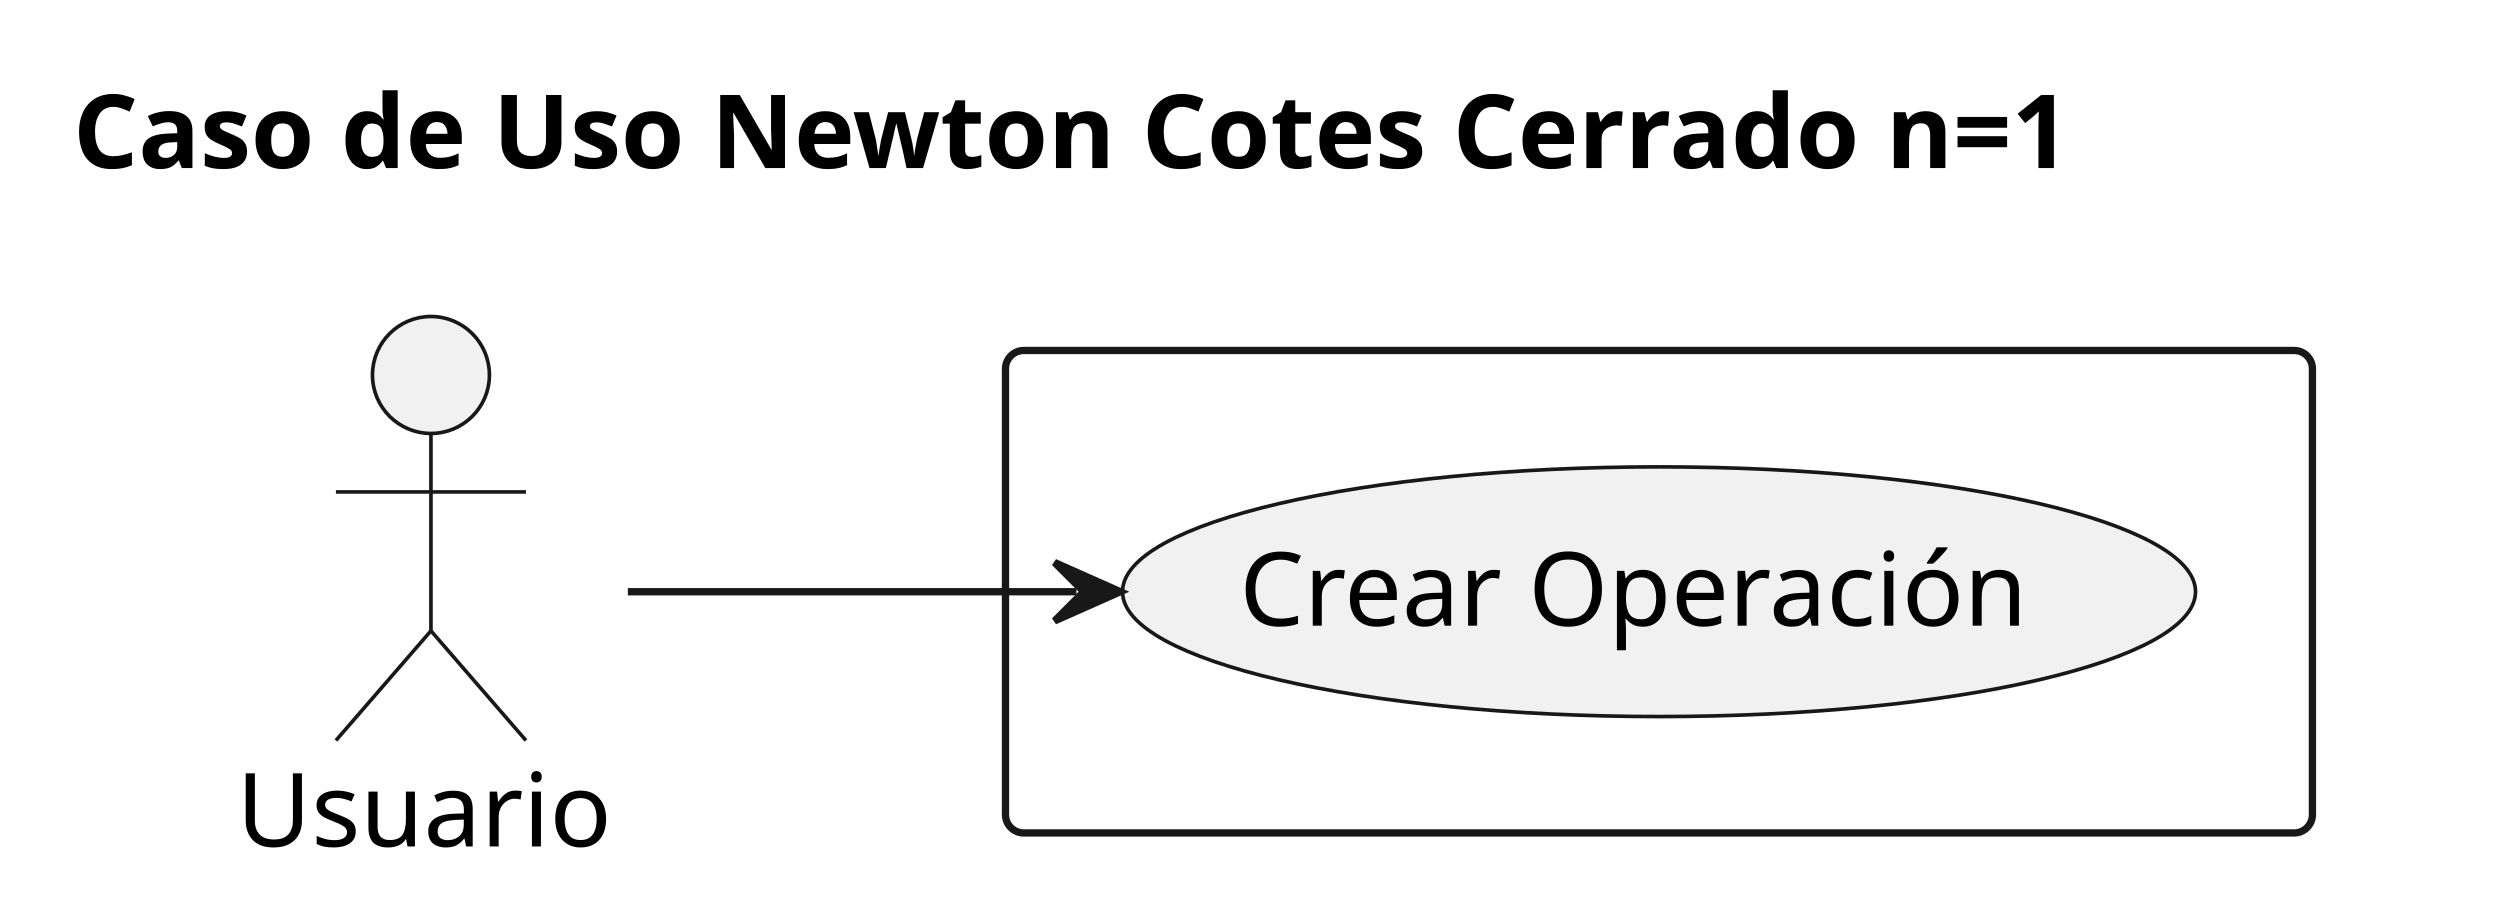
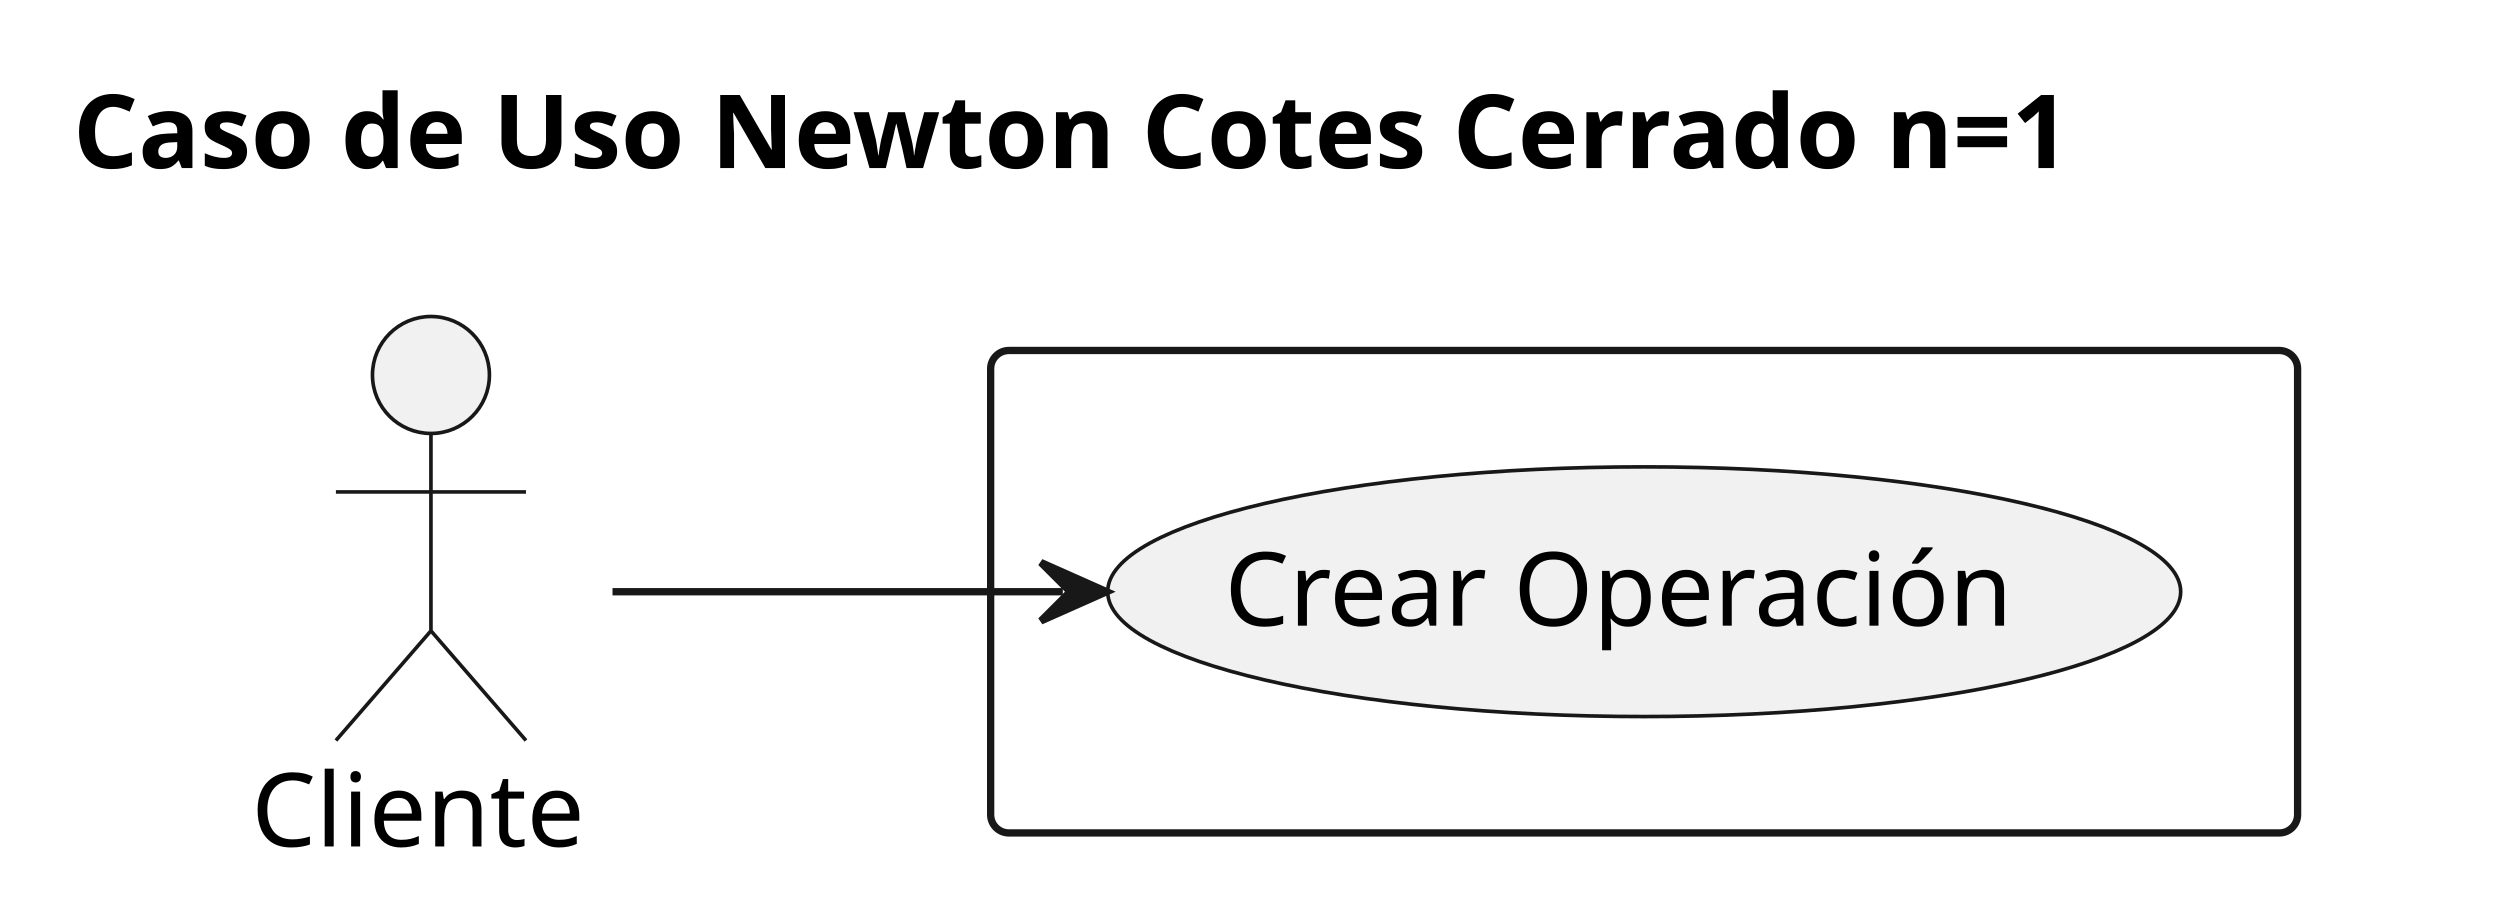
<svg xmlns="http://www.w3.org/2000/svg" contentStyleType="text/css" data-diagram-type="DESCRIPTION" height="124px" preserveAspectRatio="none" style="width:342px;height:124px;background:#FFFFFF;" version="1.1" viewBox="0 0 342 124" width="342px" zoomAndPan="magnify">
  <defs />
  <g>
    <g class="title" data-source-line="1">
      <text fill="#000000" font-family="sans-serif" font-size="14" font-weight="bold" lengthAdjust="spacing" textLength="314.692" x="10" y="22.995">Caso de Uso Newton Cotes Cerrado n=1</text>
    </g>
-     <g class="cluster" data-entity="##3" data-source-line="7" data-uid="ent0004" id="cluster_##3">
-       <rect fill="none" height="66" rx="2.5" ry="2.5" style="stroke:#181818;stroke-width:1;" width="178.79" x="137.551" y="47.947" />
+     <g class="cluster" data-entity="..3" data-source-line="7" data-uid="ent0004" id="cluster_..3">
+       <rect fill="none" height="66" rx="2.5" ry="2.5" style="stroke:#181818;stroke-width:1;" width="178.79" x="135.521" y="47.947" />
    </g>
    <g class="entity" data-entity="crear" data-source-line="8" data-uid="ent0005" id="entity_crear">
-       <ellipse cx="226.955" cy="80.946" fill="#F1F1F1" rx="73.393" ry="17.079" style="stroke:#181818;stroke-width:0.5;" />
-       <text fill="#000000" font-family="sans-serif" font-size="14" lengthAdjust="spacing" textLength="114.81" x="169.55" y="85.594">Crear Operación</text>
+       <ellipse cx="224.925" cy="80.946" fill="#F1F1F1" rx="73.393" ry="17.079" style="stroke:#181818;stroke-width:0.5;" />
+       <text fill="#000000" font-family="sans-serif" font-size="14" lengthAdjust="spacing" textLength="114.81" x="167.52" y="85.594">Crear Operación</text>
    </g>
    <g class="entity" data-entity="user" data-source-line="5" data-uid="ent0002" id="entity_user">
      <ellipse cx="58.953" cy="51.297" fill="#F1F1F1" rx="8" ry="8" style="stroke:#181818;stroke-width:0.5;" />
      <path d="M58.953,59.297 L58.953,86.297 M45.953,67.297 L71.953,67.297 M58.953,86.297 L45.953,101.297 M58.953,86.297 L71.953,101.297" fill="none" style="stroke:#181818;stroke-width:0.5;" />
-       <text fill="#000000" font-family="sans-serif" font-size="14" lengthAdjust="spacing" textLength="53.204" x="32.351" y="115.792">Usuario</text>
+       <text fill="#000000" font-family="sans-serif" font-size="14" lengthAdjust="spacing" textLength="49.144" x="34.381" y="115.792">Cliente</text>
    </g>
    <g class="link" data-entity-1="user" data-entity-2="crear" data-source-line="11" data-uid="lnk6" id="link_user_crear">
-       <path d="M85.891,80.947 C104.031,80.947 123.231,80.947 147.261,80.947" fill="none" id="user-to-crear" style="stroke:#181818;stroke-width:1;" />
-       <polygon fill="#181818" points="153.261,80.947,144.261,76.947,148.261,80.947,144.261,84.947,153.261,80.947" style="stroke:#181818;stroke-width:1;" />
-       <text fill="#000000" font-family="sans-serif" font-size="13" lengthAdjust="spacing" textLength="4.132" x="116.551" y="77.014"> </text>
+       <path d="M83.791,80.947 C101.651,80.947 121.081,80.947 145.391,80.947" fill="none" id="user-to-crear" style="stroke:#181818;stroke-width:1;" />
+       <polygon fill="#181818" points="151.391,80.947,142.391,76.947,146.391,80.947,142.391,84.947,151.391,80.947" style="stroke:#181818;stroke-width:1;" />
+       <text fill="#000000" font-family="sans-serif" font-size="13" lengthAdjust="spacing" textLength="4.132" x="114.521" y="77.014"> </text>
    </g>
  </g>
</svg>
